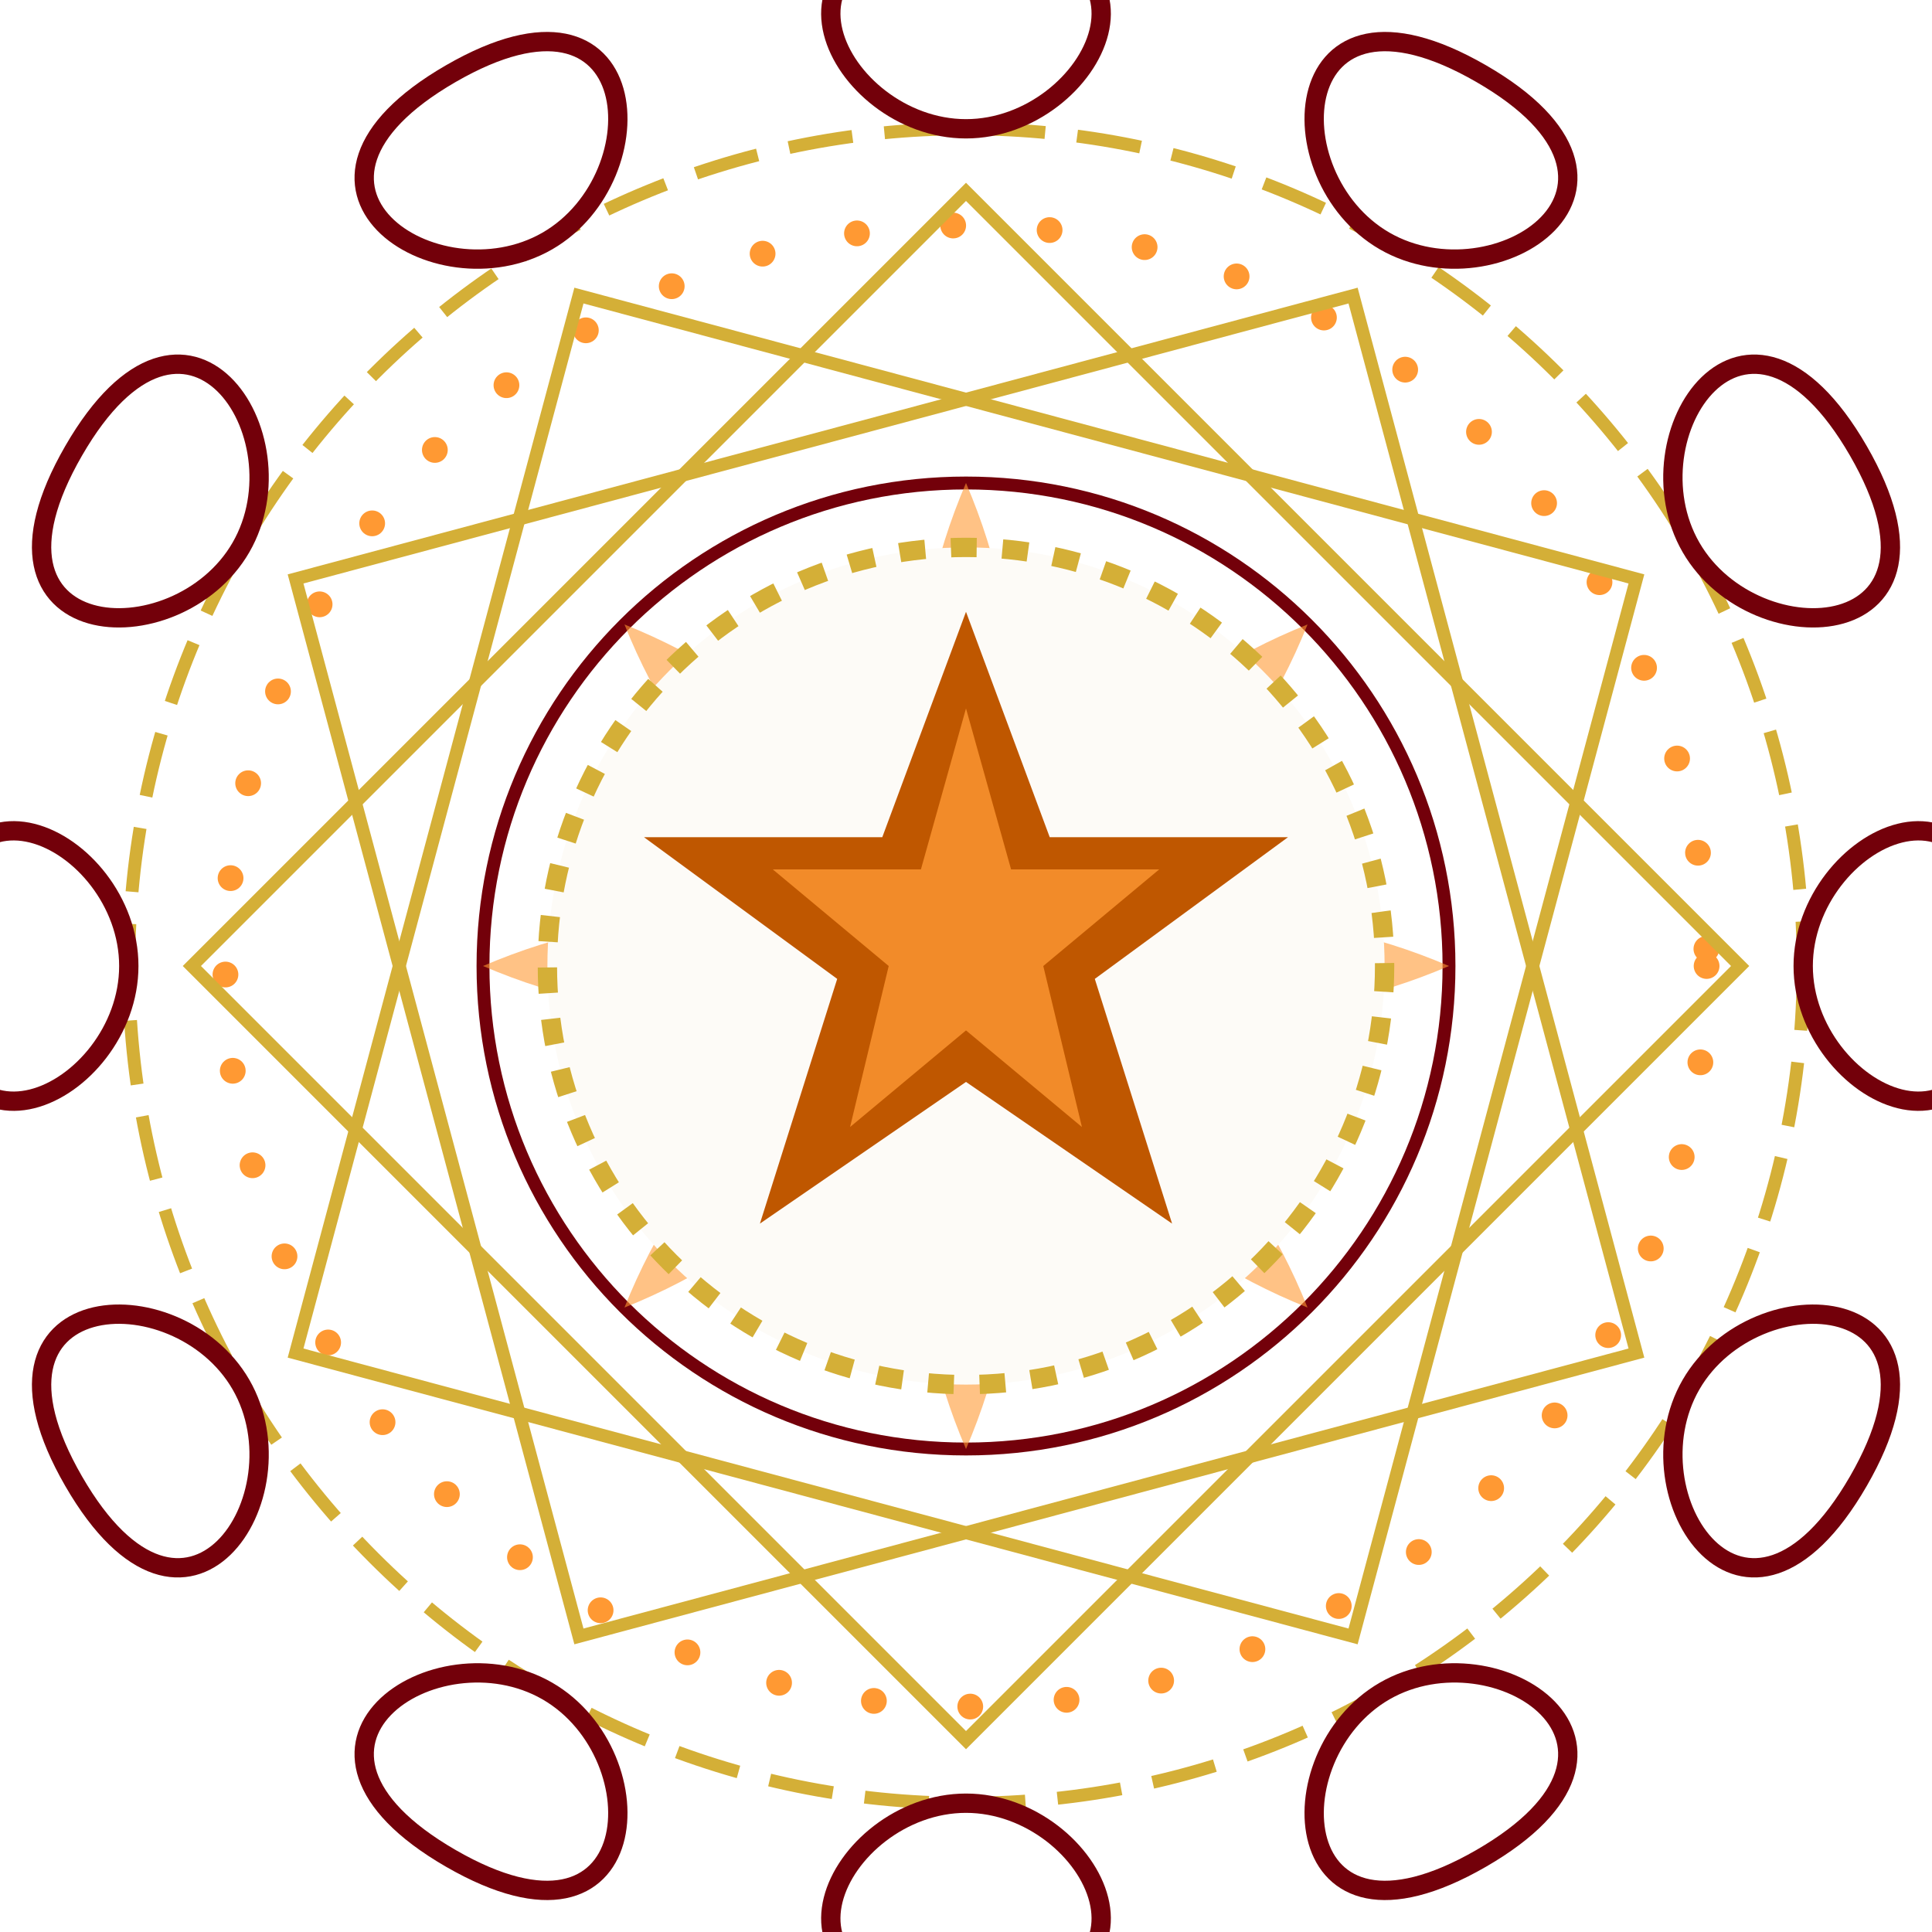
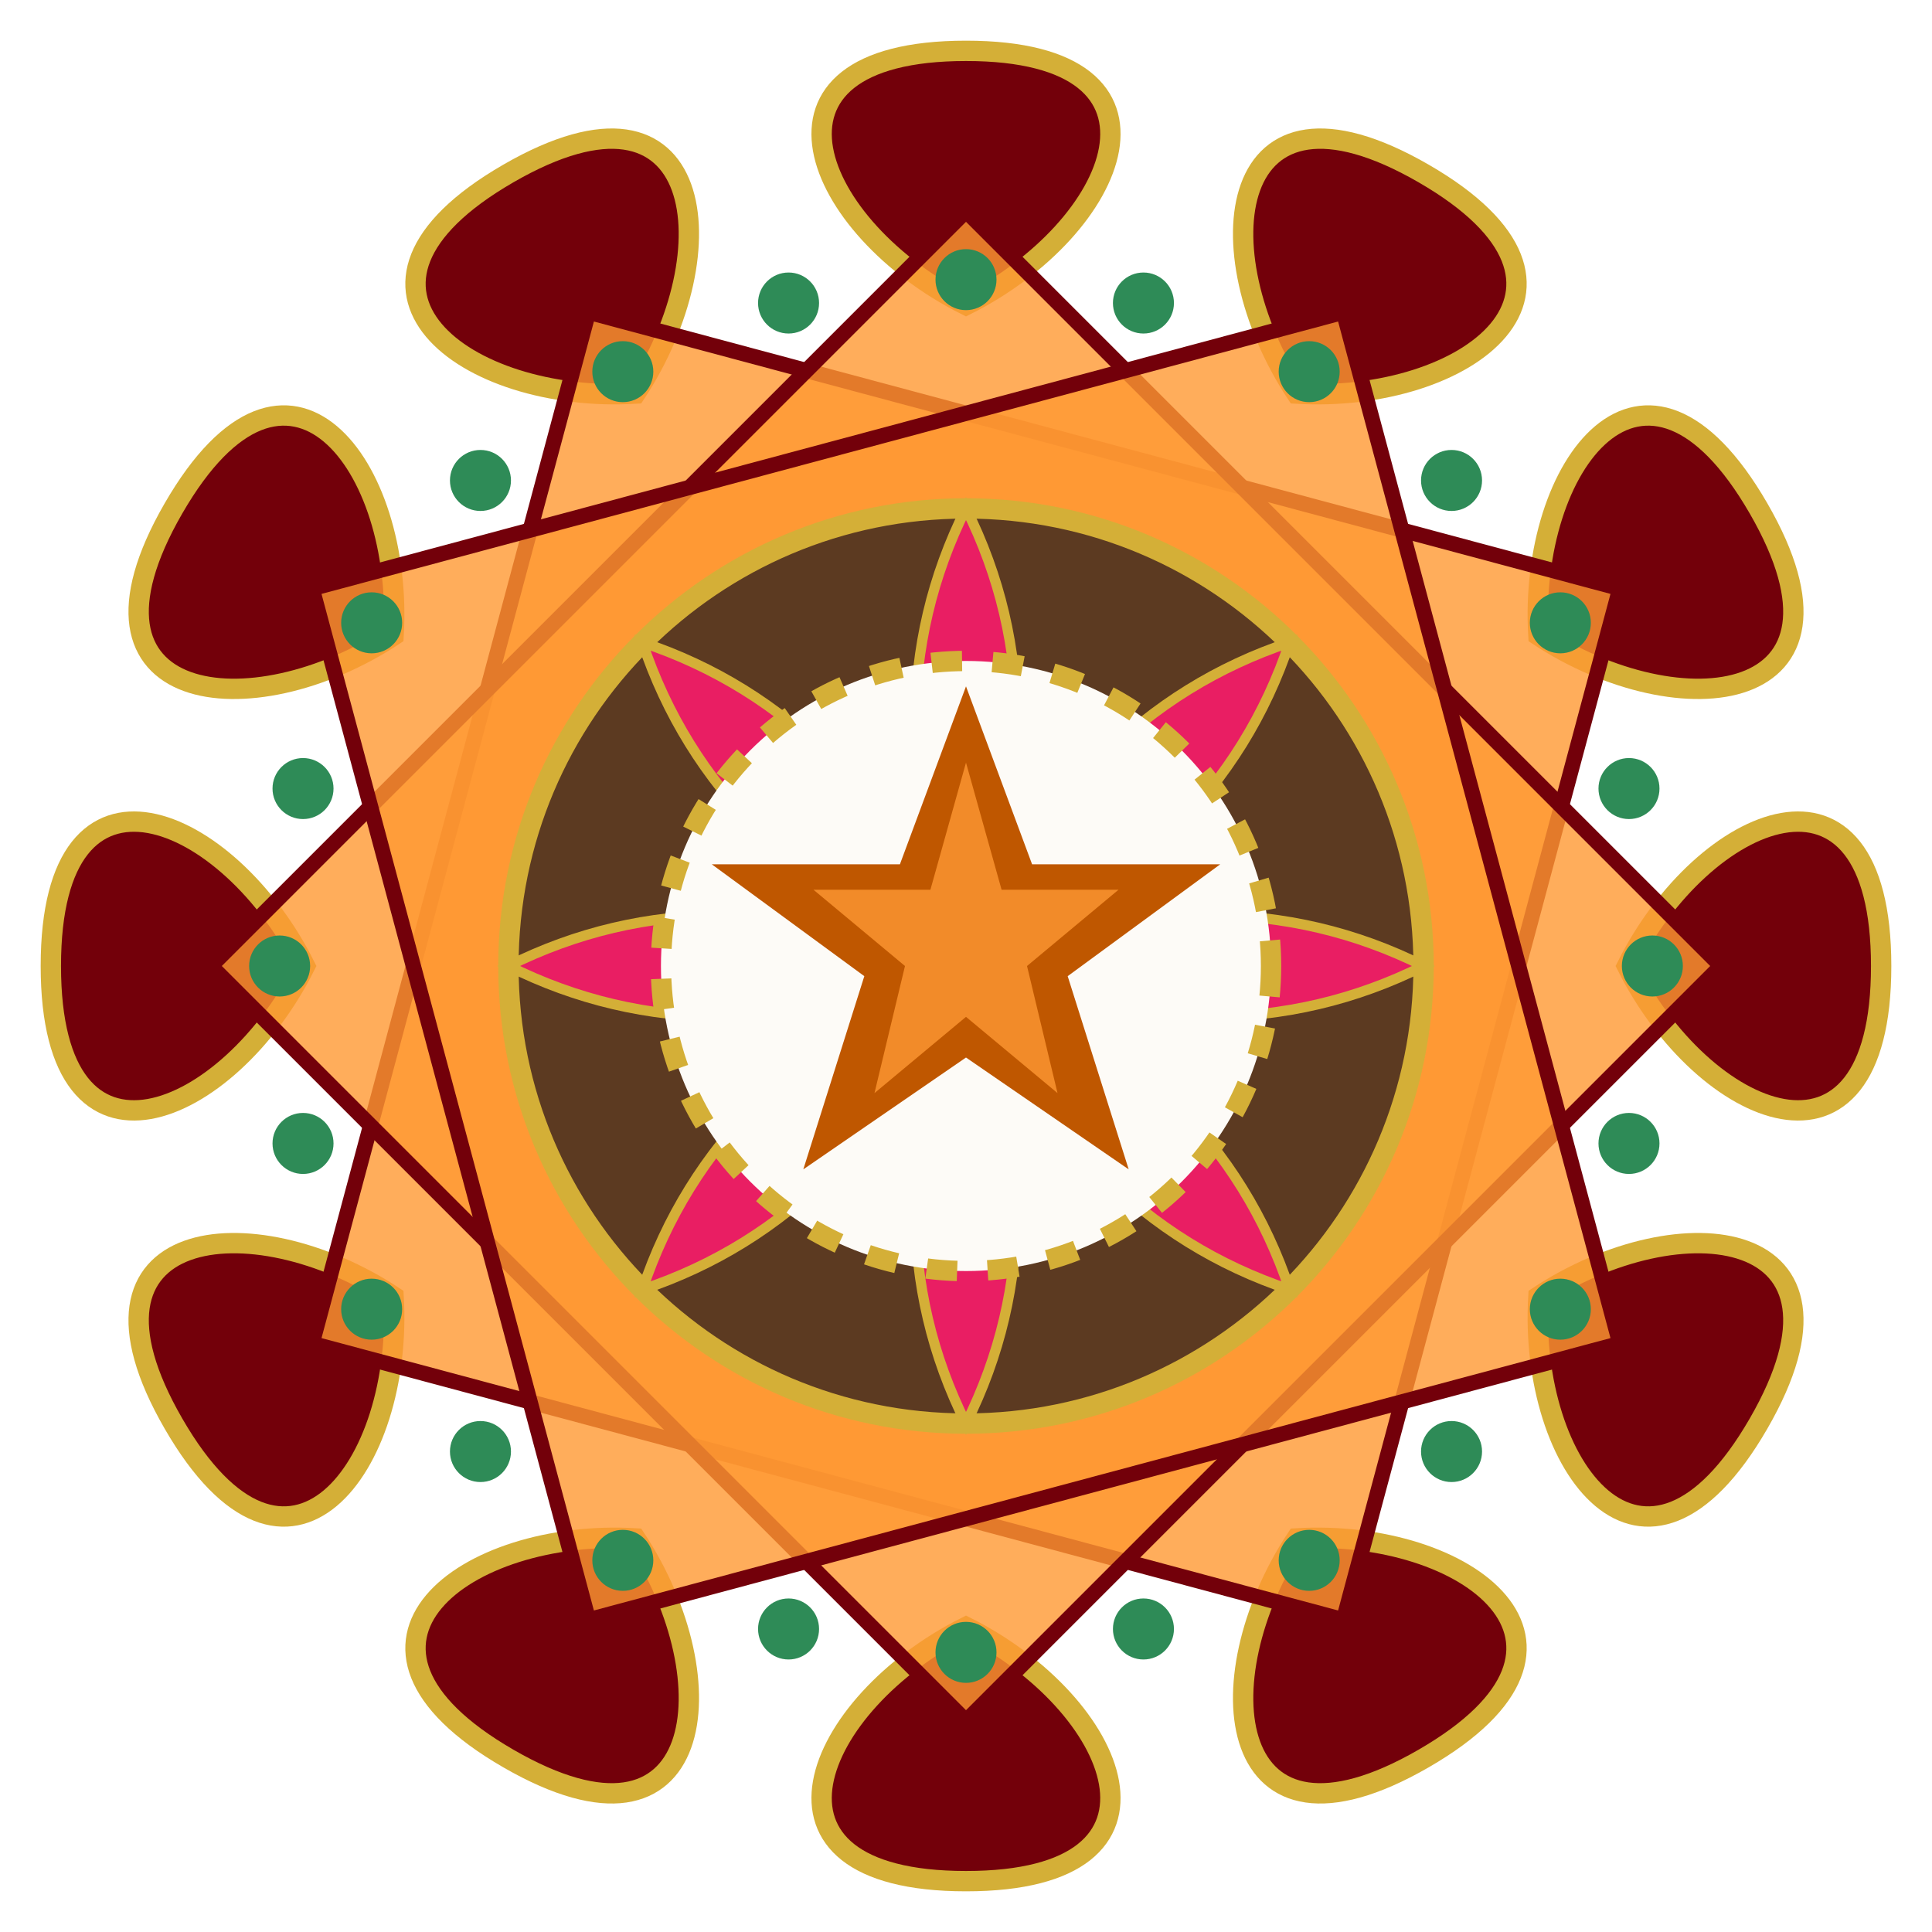
- <svg xmlns="http://www.w3.org/2000/svg" viewBox="0 0 300 300" class="w-full h-full drop-shadow-2xl overflow-visible">
+ <svg xmlns="http://www.w3.org/2000/svg" viewBox="-40 -40 380 380" class="w-full h-full drop-shadow-2xl overflow-visible">
  <style>
    @keyframes spin-slow { 100% { transform: rotate(360deg); } }
    @keyframes spin-slow-reverse { 100% { transform: rotate(-360deg); } }
-     .animate-spin-slow { animation: spin-slow 35s linear infinite; transform-origin: center; }
-     .animate-spin-reverse { animation: spin-slow-reverse 25s linear infinite; transform-origin: center; }
+     /* Using 150px 150px ensures it spins exactly around the center of our geometry */
+     .animate-spin-slow { animation: spin-slow 40s linear infinite; transform-origin: 150px 150px; }
+     .animate-spin-reverse { animation: spin-slow-reverse 30s linear infinite; transform-origin: 150px 150px; }
</style>
-   <g class="animate-spin-slow">
-     <circle cx="150" cy="150" r="130" fill="none" stroke="#D4AF37" stroke-width="2" stroke-dasharray="10, 5" />
-     <circle cx="150" cy="150" r="115" fill="none" stroke="#FF9933" stroke-width="4" stroke-dasharray="0, 15" stroke-linecap="round" />
-     <g stroke="#73000A" stroke-width="3" fill="none">
+   <g class="animate-spin-slow" style="transform-origin: 150px 150px;">
+     <g stroke="#D4AF37" stroke-width="4" fill="#73000A">
      <defs>
-         <path id="rangoli-petal" d="M 150 20 C 170 20, 185 -10, 150 -10 C 115 -10, 130 20, 150 20 Z" />
+         <path id="rangoli-petal" d="M 150 20 C 180 5, 195 -30, 150 -30 C 105 -30, 120 5, 150 20 Z" />
      </defs>
      <use href="#rangoli-petal" transform="rotate(0 150 150)" />
      <use href="#rangoli-petal" transform="rotate(30 150 150)" />
      <use href="#rangoli-petal" transform="rotate(60 150 150)" />
      <use href="#rangoli-petal" transform="rotate(90 150 150)" />
      <use href="#rangoli-petal" transform="rotate(120 150 150)" />
      <use href="#rangoli-petal" transform="rotate(150 150 150)" />
      <use href="#rangoli-petal" transform="rotate(180 150 150)" />
      <use href="#rangoli-petal" transform="rotate(210 150 150)" />
      <use href="#rangoli-petal" transform="rotate(240 150 150)" />
      <use href="#rangoli-petal" transform="rotate(270 150 150)" />
      <use href="#rangoli-petal" transform="rotate(300 150 150)" />
      <use href="#rangoli-petal" transform="rotate(330 150 150)" />
    </g>
-     <rect x="65" y="65" width="170" height="170" fill="none" stroke="#D4AF37" stroke-width="2" transform="rotate(15 150 150)" />
-     <rect x="65" y="65" width="170" height="170" fill="none" stroke="#D4AF37" stroke-width="2" transform="rotate(45 150 150)" />
-     <rect x="65" y="65" width="170" height="170" fill="none" stroke="#D4AF37" stroke-width="2" transform="rotate(75 150 150)" />
+     <g stroke="#73000A" stroke-width="3" fill="#FF9933" fill-opacity="0.8">
+       <rect x="45" y="45" width="210" height="210" transform="rotate(15 150 150)" />
+       <rect x="45" y="45" width="210" height="210" transform="rotate(45 150 150)" />
+       <rect x="45" y="45" width="210" height="210" transform="rotate(75 150 150)" />
+     </g>
+     <g fill="#2E8B57">
+       <circle cx="285.0" cy="150.0" r="6" />
+       <circle cx="280.4" cy="184.9" r="6" />
+       <circle cx="266.9" cy="217.5" r="6" />
+       <circle cx="245.5" cy="245.5" r="6" />
+       <circle cx="217.5" cy="266.9" r="6" />
+       <circle cx="184.9" cy="280.4" r="6" />
+       <circle cx="150.0" cy="285.0" r="6" />
+       <circle cx="115.1" cy="280.4" r="6" />
+       <circle cx="82.5" cy="266.9" r="6" />
+       <circle cx="54.5" cy="245.5" r="6" />
+       <circle cx="33.1" cy="217.5" r="6" />
+       <circle cx="19.6" cy="184.9" r="6" />
+       <circle cx="15.0" cy="150.0" r="6" />
+       <circle cx="19.6" cy="115.1" r="6" />
+       <circle cx="33.1" cy="82.5" r="6" />
+       <circle cx="54.5" cy="54.5" r="6" />
+       <circle cx="82.5" cy="33.1" r="6" />
+       <circle cx="115.1" cy="19.6" r="6" />
+       <circle cx="150.0" cy="15.0" r="6" />
+       <circle cx="184.9" cy="19.6" r="6" />
+       <circle cx="217.5" cy="33.1" r="6" />
+       <circle cx="245.5" cy="54.5" r="6" />
+       <circle cx="266.9" cy="82.5" r="6" />
+       <circle cx="280.4" cy="115.1" r="6" />
+     </g>
  </g>
-   <g class="animate-spin-reverse">
-     <circle cx="150" cy="150" r="75" fill="none" stroke="#73000A" stroke-width="2" />
-     <defs>
-       <path id="inner-petal" d="M 150 75 Q 165 110, 150 150 Q 135 110, 150 75 Z" fill="#FF9933" opacity="0.6" />
-     </defs>
-     <use href="#inner-petal" transform="rotate(0 150 150)" />
-     <use href="#inner-petal" transform="rotate(45 150 150)" />
-     <use href="#inner-petal" transform="rotate(90 150 150)" />
-     <use href="#inner-petal" transform="rotate(135 150 150)" />
-     <use href="#inner-petal" transform="rotate(180 150 150)" />
-     <use href="#inner-petal" transform="rotate(225 150 150)" />
-     <use href="#inner-petal" transform="rotate(270 150 150)" />
-     <use href="#inner-petal" transform="rotate(315 150 150)" />
-     <circle cx="150" cy="150" r="65" fill="#FDFBF7" stroke="#D4AF37" stroke-width="3" stroke-dasharray="4, 4" />
+   <g class="animate-spin-reverse" style="transform-origin: 150px 150px;">
+     <circle cx="150" cy="150" r="90" fill="#5C3A21" stroke="#D4AF37" stroke-width="4" />
+     <g stroke="#D4AF37" stroke-width="2">
+       <defs>
+         <path id="inner-petal" d="M 150 60 Q 170 100, 150 150 Q 130 100, 150 60 Z" fill="#E91E63" />
+       </defs>
+       <use href="#inner-petal" transform="rotate(0 150 150)" />
+       <use href="#inner-petal" transform="rotate(45 150 150)" />
+       <use href="#inner-petal" transform="rotate(90 150 150)" />
+       <use href="#inner-petal" transform="rotate(135 150 150)" />
+       <use href="#inner-petal" transform="rotate(180 150 150)" />
+       <use href="#inner-petal" transform="rotate(225 150 150)" />
+       <use href="#inner-petal" transform="rotate(270 150 150)" />
+       <use href="#inner-petal" transform="rotate(315 150 150)" />
+     </g>
+     <circle cx="150" cy="150" r="60" fill="#FDFBF7" stroke="#D4AF37" stroke-width="4" stroke-dasharray="6, 6" />
  </g>
  <g>
    <polygon points="150,95 163,130 200,130 170,152 182,190 150,168 118,190 130,152 100,130 137,130" fill="#BF5700" />
    <polygon points="150,110 157,135 180,135 162,150 168,175 150,160 132,175 138,150 120,135 143,135" fill="#FF9933" opacity="0.8" />
  </g>
</svg>
